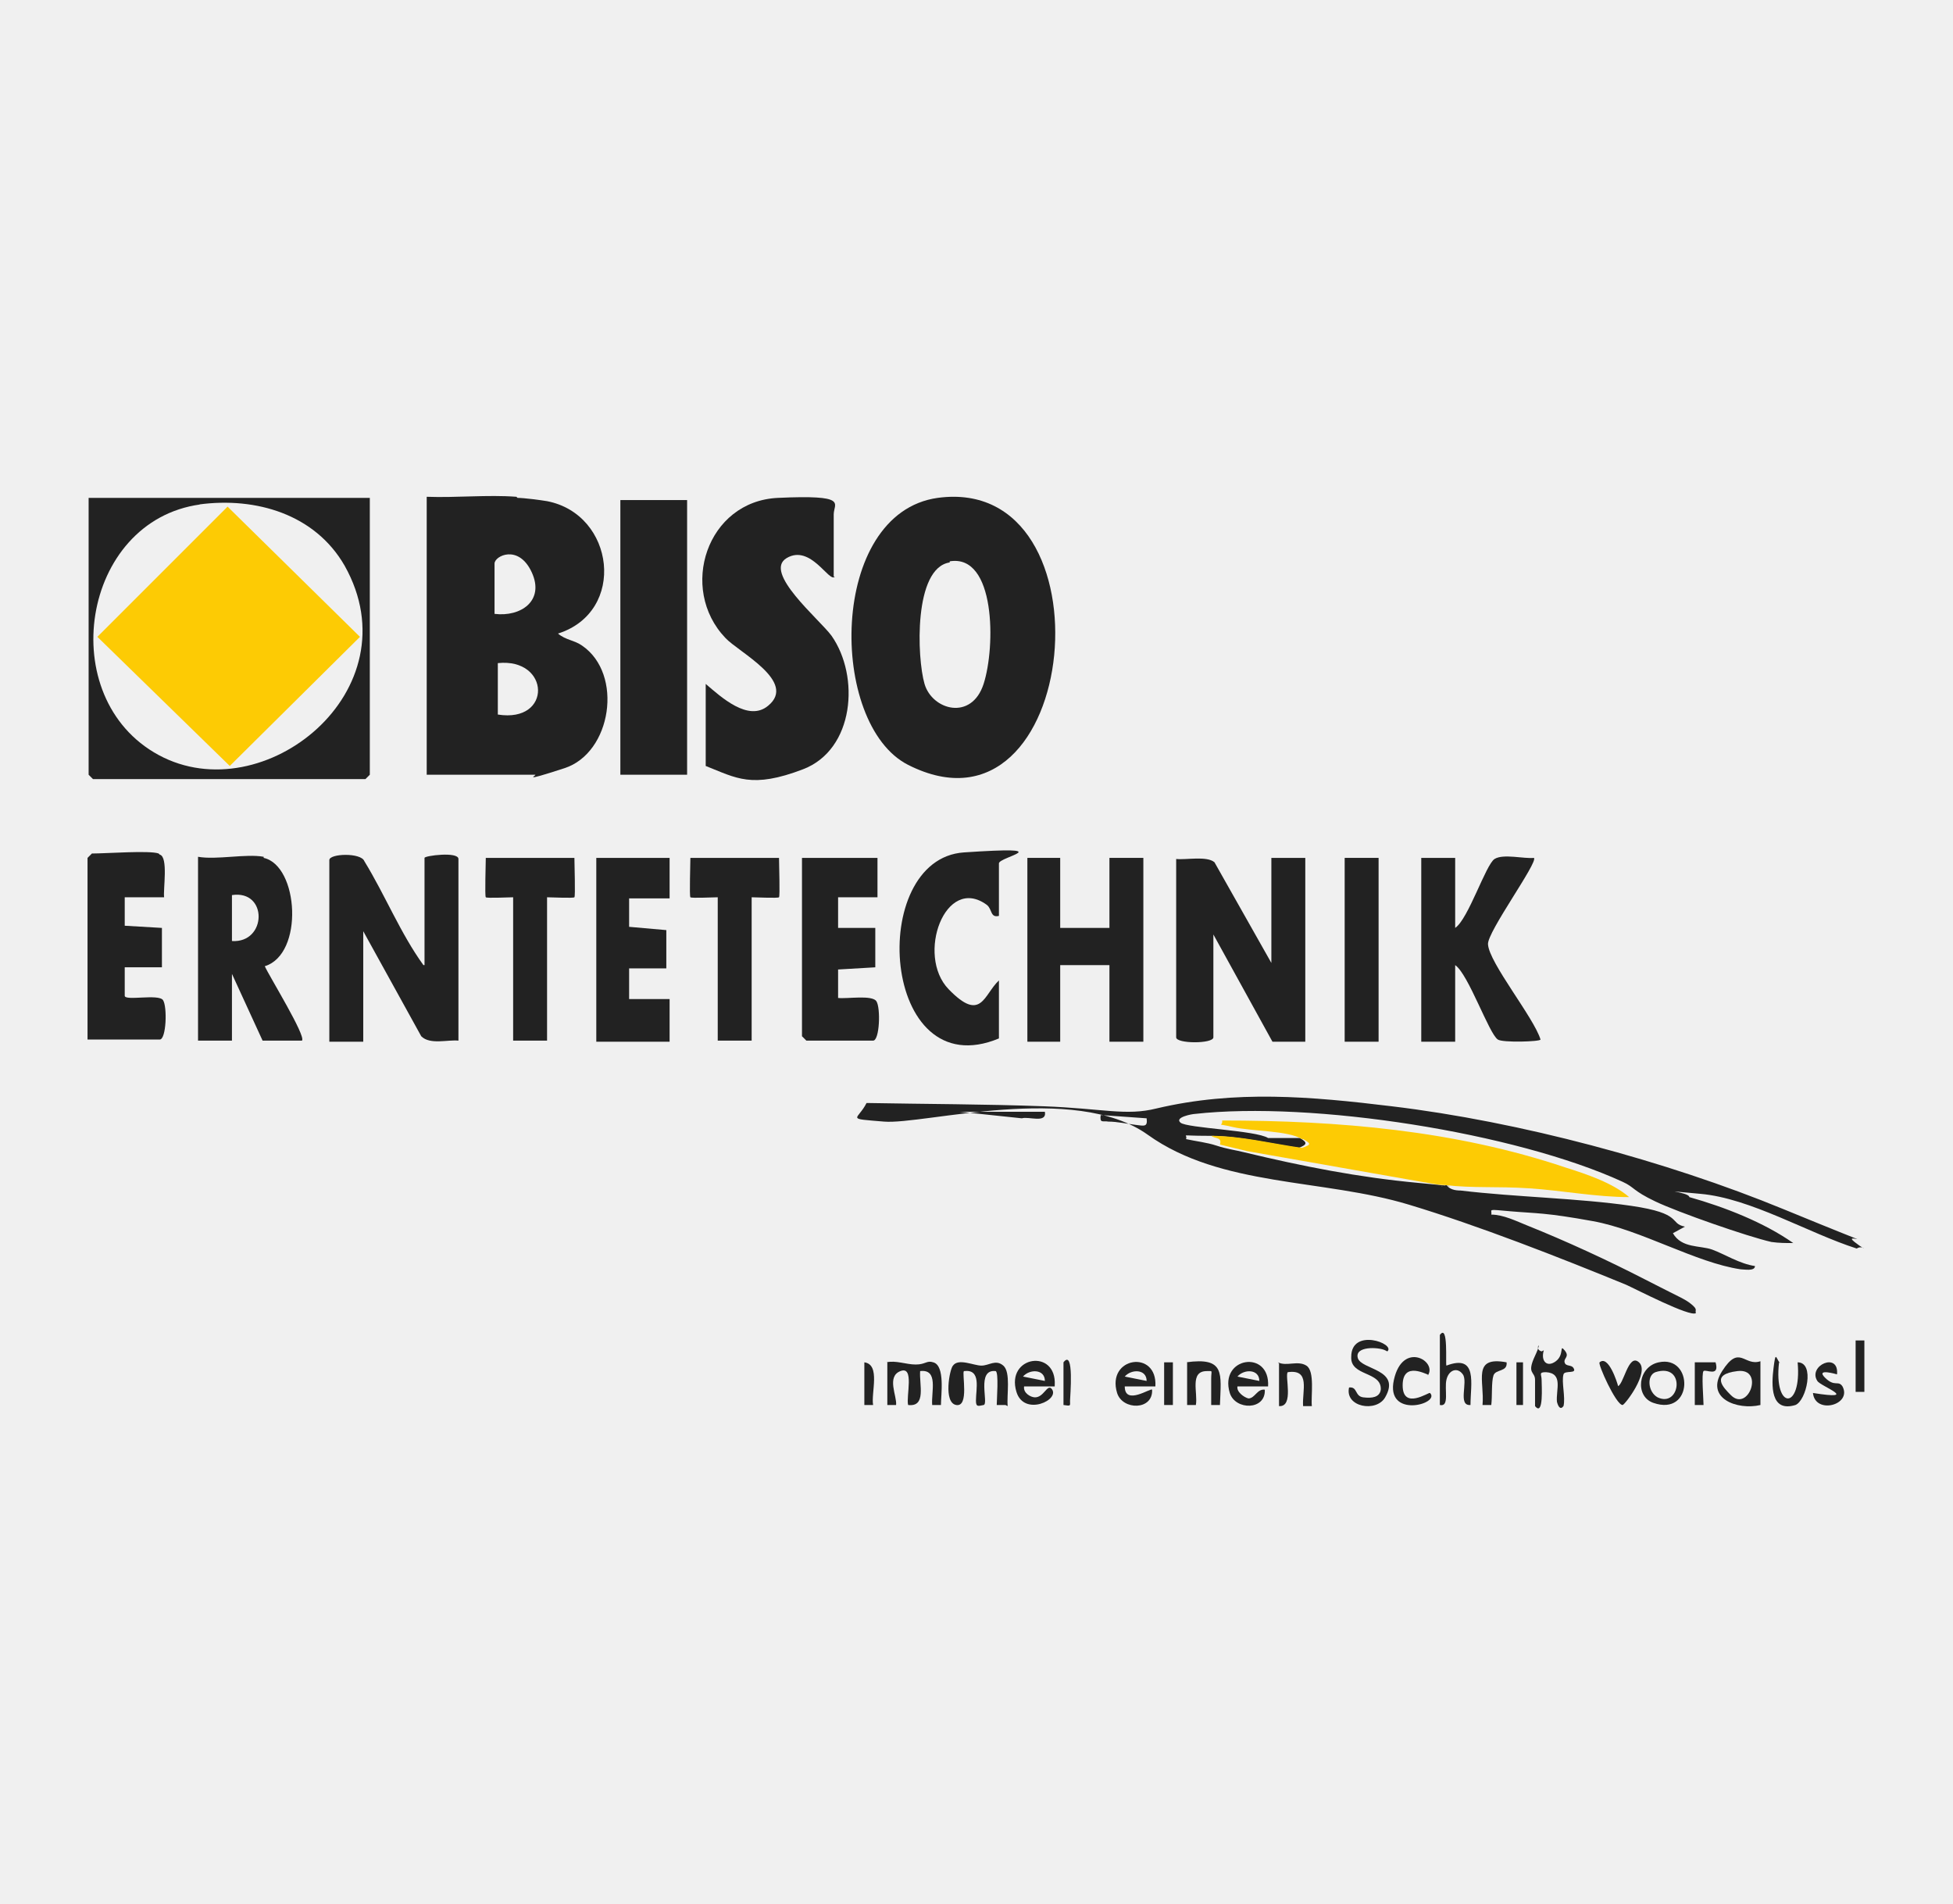
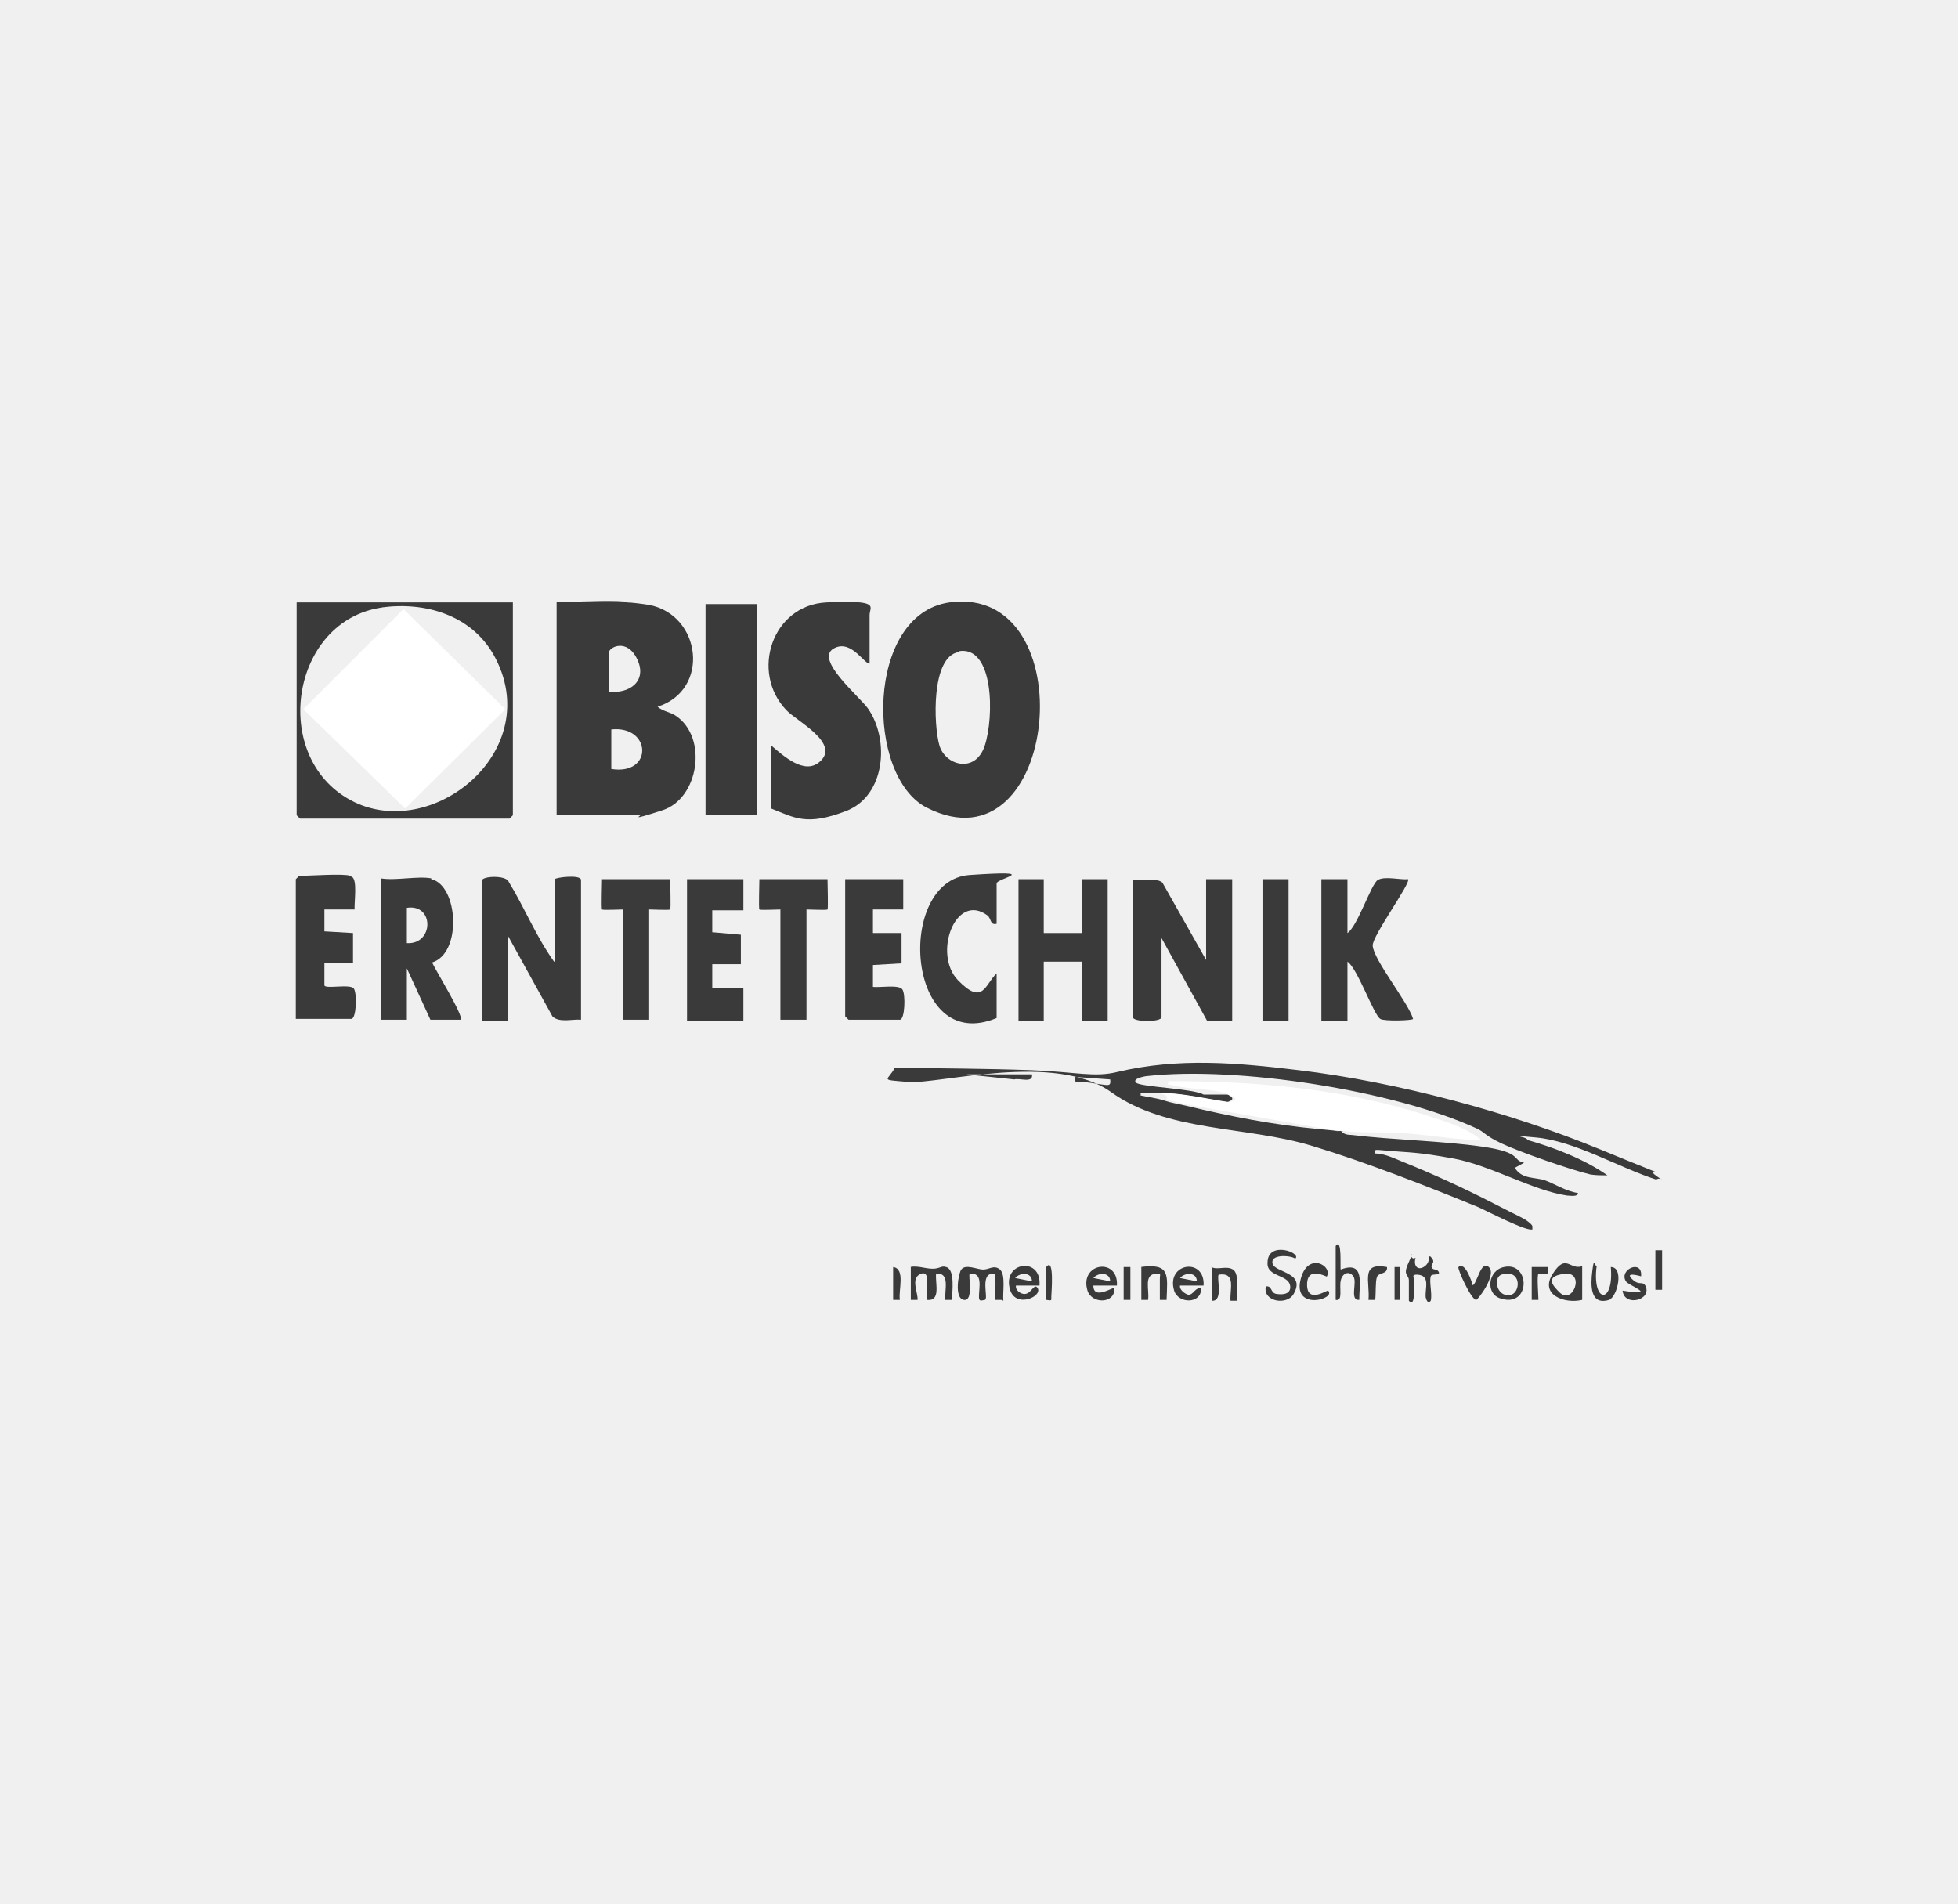
- <svg xmlns="http://www.w3.org/2000/svg" id="Layer_1" version="1.1" viewBox="0 0 178.5 174">
+ <svg xmlns="http://www.w3.org/2000/svg" id="Layer_1" version="1.1" viewBox="-27.16 -26.1 232.73 226.23">
  <defs>
    <style>
      .st0 {
-         fill: #fdcb04;
+         fill: #fff;
      }

      .st1 {
-         fill: #222;
+         fill: #3a3a3a;
      }
    </style>
  </defs>
  <path class="st1" d="M47.3,45.5c.6,0,2.1.2,2.7.3,6.2,1.2,7.3,10.1,1,12.1.7.6,1.5.6,2.2,1.1,3.8,2.6,2.7,9.8-1.6,11.2s-2.4.6-2.7.6h-9.9v-25.4c2.7.1,5.6-.2,8.2,0ZM45.2,56.1c2.4.3,4.6-1.2,3.4-3.8s-3.4-1.5-3.4-.8v4.6ZM45.5,65.3c5,.8,4.8-5.2,0-4.7v4.7Z" />
  <path class="st1" d="M85.7,45.5c16.2-2.2,13.1,32.4-2.7,24.4-7.3-3.7-7.3-23,2.7-24.4ZM86.8,51.4c-3.3.5-3,8.7-2.3,11.1s4.3,3.4,5.4,0,1.1-11.9-3.1-11.2Z" />
  <path class="st1" d="M132.2,108.3c.3.4.8.5,1.3.5,5,.6,10.8.7,15.6,1.4s3.4,1.6,4.9,1.9l-1.1.6c.8,1.4,2.5,1.1,3.6,1.5s2.5,1.3,3.9,1.5c0,.5-1,.3-1.3.3-4.1-.6-9.1-3.6-13.5-4.4s-5.2-.7-7.5-.9-1.7-.2-1.8.3c1.1,0,2.3.6,3.3,1,3.5,1.4,7.4,3.2,10.7,4.9s3.7,1.8,4.3,2.3.3.5.4.8c-.5.4-5.5-2.2-6.4-2.6-6.1-2.5-13.5-5.4-19.8-7.3-7.9-2.4-17.2-1.6-23.9-6.4s-20.5-.9-24.1-1.2-2.4-.1-1.6-1.7c5.4.1,10.8.1,16.2.3s7.5.9,10.3.2c7.2-1.7,14.1-1.1,21.5-.2,11.7,1.4,25.1,5,35.8,9.4s5.1,1.9,6.5,3,.8.2.2.6c-4.4-1.4-9.7-4.6-14.3-5s-1-.2-1,.3c3.2.9,6.8,2.3,9.5,4.2-.7,0-1.3,0-2-.1-2.2-.5-8.5-2.7-10.6-3.7s-1.9-1.3-3-1.8c-9.8-4.5-28.4-7.4-39.1-6.2-.2,0-1.9.3-1.3.8s6.9.7,8,1.4h2.9c.7.4.7.6-.1.9-2.7-.4-5.5-1.1-8.3-1.1s-1.8-.2-2,.3c.9.2,1.9.3,2.8.6s1.7.4,2.5.6c5.4,1.3,10.5,2.3,15.9,2.8s1.5.2,2.2.3ZM95.5,101.6h-7.8l5.7.6c.6-.2,2.3.5,2.1-.6ZM104.8,102.2l-4.2-.3c-.1.8.2.5.7.6.8,0,1.7.2,2.5.3s1.1.2,1-.6Z" />
  <path class="st1" d="M76.3,52.7c-.5.6-2.2-3-4.4-1.7s3,5.6,4.1,7.1c2.6,3.7,2.1,10.4-2.6,12.2s-6.1.8-8.9-.3v-7.5c1.4,1.2,3.9,3.5,5.7,2,2.7-2.2-2.7-4.9-3.9-6.2-4.3-4.5-1.7-12.5,4.8-12.8s5.1.5,5.1,1.5v5.7Z" />
  <path class="st1" d="M33.8,45.5v25.3s-.4.4-.4.4H8.5s-.4-.4-.4-.4v-25.3h25.7ZM18.3,46.1c-10.9,1.5-13.4,17.7-3.8,22.9s23.4-5.9,17-17.3c-2.7-4.7-8.1-6.3-13.3-5.6Z" />
  <rect class="st1" x="56.7" y="45.7" width="6.1" height="25.1" />
  <path class="st1" d="M116.2,87.9v-9.5h3.1v16.8h-3s-5.4-9.8-5.4-9.8v9.4c0,.6-3.4.6-3.4,0v-16.3c.9.1,2.8-.3,3.5.3l5.2,9.2Z" />
  <path class="st1" d="M38.8,88.2v-9.8c0-.2,3.1-.6,3.1.1v16.6c-1-.1-2.6.4-3.4-.4l-5.3-9.6v10.1h-3.1v-16.6c0-.6,2.9-.7,3.2.1,1.9,3.1,3.3,6.6,5.4,9.5Z" />
  <polygon class="st1" points="96.9 78.4 96.9 84.8 101.4 84.8 101.4 78.4 104.5 78.4 104.5 95.2 101.4 95.2 101.4 88.2 96.9 88.2 96.9 95.2 93.9 95.2 93.9 78.4 96.9 78.4" />
  <path class="st1" d="M24.1,78.4c3.2.7,3.7,8.8.1,9.9.4.9,3.8,6.4,3.4,6.8h-3.6s-2.8-6.1-2.8-6.1v6.1h-3.1v-16.8c1.7.3,4.4-.3,6,0ZM21.2,81.8v4.2c3.2.2,3.3-4.7,0-4.2Z" />
  <path class="st1" d="M133,78.4v6.4c1.2-.8,2.8-5.8,3.6-6.3s2.7,0,3.6-.1c.4.4-4.3,6.8-4.2,7.9.1,1.7,4.2,6.7,4.8,8.7,0,.2-3.5.3-3.9,0-.8-.5-2.7-6-3.9-6.8v7h-3.1v-16.8h3.1Z" />
  <path class="st0" d="M119,104.1c-1.3-.8-4.6-.7-6.3-1.1s-.9,0-1-.6c10.6,0,21.3.9,31.4,4.3,1.9.6,4.3,1.4,5.8,2.7-3,0-6.1-.6-9.1-.8s-5.2,0-7.7-.3c-.7,0-1.5-.2-2.2-.3l-15.9-2.8c-.8-.2-1.7-.4-2.5-.6.2-.7-.4-.5-.8-.8,2.7,0,5.5.7,8.3,1.1.9-.3.8-.4.1-.8Z" />
  <path class="st1" d="M14.6,78.1c.8.2.3,3.2.4,3.9h-3.6s0,2.6,0,2.6l3.4.2v3.6h-3.4s0,2.6,0,2.6c0,.5,3.1-.2,3.5.4s.3,3.6-.3,3.6h-6.6v-16.6s.4-.4.4-.4c1.3,0,5.3-.3,6.1,0Z" />
  <path class="st1" d="M80.2,78.4v3.6s-3.6,0-3.6,0v2.8s3.4,0,3.4,0v3.6l-3.4.2v2.6c.8.1,3.1-.3,3.5.3s.3,3.6-.3,3.6h-6.1s-.4-.4-.4-.4v-16.3h7Z" />
  <path class="st1" d="M91.3,83.7c-.8.2-.6-.6-1.1-1-3.8-2.8-6.5,4.6-3.5,7.7s3.2.5,4.6-.8v5.3c-10.8,4.5-12.1-16.4-3.2-17s3.2.4,3.2,1v4.9Z" />
  <polygon class="st1" points="61.2 78.4 61.2 82.1 57.5 82.1 57.5 84.7 60.9 85 60.9 88.5 57.5 88.5 57.5 91.3 61.2 91.3 61.2 95.2 54.5 95.2 54.5 78.4 61.2 78.4" />
  <path class="st1" d="M52.5,78.4c0,.6.1,3.5,0,3.6s-2.1,0-2.5,0v13.1h-3.1v-13.1c-.4,0-2.4.1-2.5,0s0-3.1,0-3.6h8.1Z" />
  <path class="st1" d="M71.2,78.4c0,.6.1,3.5,0,3.6s-2.1,0-2.5,0v13.1h-3.1v-13.1c-.4,0-2.4.1-2.5,0s0-3.1,0-3.6h8.1Z" />
  <rect class="st1" x="122.9" y="78.4" width="3.1" height="16.8" />
  <path class="st1" d="M81,124.5c.9-.2,1.8.2,2.7.2s1-.4,1.6-.2c1.1.3.7,3,.7,3.9h-.8c-.1-1.2.6-3.3-1.1-3.1-.1,1.2.6,3.3-1.1,3.1-.2-.8.6-3.6-.7-3.1s-.3,2.3-.4,3.1h-.8v-3.9Z" />
  <path class="st1" d="M91.9,128.4h-.8c0-.5.2-3-.1-3.1-1.8-.2-.6,3-1.1,3.1s-.7.2-.7-.4c0-1.1.5-2.9-1.1-2.7-.2.2.5,3.3-.7,3.1s-.6-3.3-.3-3.6c.5-.7,1.9,0,2.6,0s1.3-.6,2,0,.3,2.7.4,3.7Z" />
  <path class="st1" d="M126.6,123.4c-.6-.3-2.8-.4-2.5.7s4,1,2.5,3.6c-.8,1.4-3.7.9-3.3-.9.8-.1.5.8,1.3.9s1.5,0,1.6-.7c.1-1.7-2.8-1.2-2.7-3,0-2.7,4.1-1.2,3.3-.5Z" />
  <path class="st1" d="M160.9,124.5v3.9c-2.1.5-5.1-.6-3.5-3.1s2-.4,3.5-.9ZM158.2,127.5c1.6,1.6,3.1-2.5.6-2.2s-1.3,1.5-.6,2.2Z" />
  <path class="st1" d="M105.6,126.7h-2.8c0,1.8,2.4.1,2.5.3.1,1.9-2.7,1.9-3.2.3-1-3.3,3.7-4,3.5-.6ZM104.8,126.2c0-1.1-1.4-1.1-2-.4l2,.4Z" />
  <path class="st1" d="M115.9,126.7h-2.8c-.1.5.6,1,1,1.1.6,0,.8-.9,1.5-.8.1,1.9-2.7,1.9-3.2.3-1-3.3,3.7-4,3.5-.6ZM115.1,126.2c0-1.1-1.4-1.1-2-.4l2,.4Z" />
  <path class="st1" d="M96.4,126.7h-2.8c-.1.6.6,1,1,1,.8,0,1.1-1.2,1.5-.8.9,1-2.5,2.6-3.2.3-1-3.3,3.7-4,3.5-.6ZM95.5,126.2c0-1.1-1.4-1.1-2-.4l2,.4Z" />
  <path class="st1" d="M141.1,123.4c-.3,1,.3,1.6,1.1,1s.3-1.6.8-1-.1.7,0,1.1.6.2.8.5c.4.6-.8.2-.9.6-.2.7.2,2.1,0,2.9-.3.4-.5,0-.6-.4-.1-1.1.6-2.6-1-2.7-.7,0-.4.2-.4.7s.2,3.4-.6,2.4c0-.8,0-1.6,0-2.4s-.8-.5,0-2.2-.2-.6.6-.4Z" />
  <path class="st1" d="M108.4,124.5c3.6-.5,3.2,1,3.1,3.9h-.8c0-.8,0-1.6,0-2.4s.2-.7-.4-.7c-1.6,0-.8,2-1,3.1h-.8v-3.9Z" />
  <path class="st1" d="M151.6,124.5c3.2-.7,3.2,5-.5,3.7-1.7-.6-1.4-3.3.5-3.7ZM151.3,125.4c-.8.3-.7,1.8.2,2.3,2.1,1,2.6-3.2-.2-2.3Z" />
  <path class="st1" d="M116.8,124.5c.8.4,1.8-.2,2.6.3s.4,2.8.5,3.7h-.8c-.1-1.4.7-3.4-1.4-3.1-.3.3.6,3.2-.8,3.1v-3.9Z" />
  <path class="st1" d="M131.6,122c.8-1.1.5,2.7.6,2.8,2.9-1.1,2.2,1.7,2.2,3.6-1.2.1-.2-2.1-.7-2.8s-1.3-.4-1.5.5.3,2.5-.6,2.3v-6.4Z" />
  <path class="st1" d="M162.6,124.5c-.5,4.4,2.1,4.4,1.7,0,1.6,0,.8,3.5-.2,3.9-2.3.7-2.2-1.8-2-3.4s.2-.9.6-.4Z" />
  <path class="st1" d="M167.9,125.6c0,0-2-.6-1.1.3s1.2.2,1.6.8c.9,1.7-2.5,2.6-2.7.6,4.4.7.7-.6.4-1.1-.9-1.4,2-2.7,1.8-.6Z" />
  <path class="st1" d="M130.5,125.6c0,.1-2.3-1.3-2.3,1s2.4.6,2.5.7c1,1-4.1,2.4-3.3-1.2s4-1.7,3.1-.4Z" />
  <path class="st1" d="M147.8,126.7c.6,0,1-3.1,2-2.2s-1.3,3.9-1.5,3.9c-.6,0-2.3-3.8-2.1-3.9.8-.7,1.6,1.8,1.7,2.2Z" />
  <path class="st1" d="M137.7,124.5c.1.9-1,.6-1.2,1.2s-.1,1.9-.2,2.7h-.8c.2-2.2-1-4.5,2.2-3.9Z" />
  <path class="st1" d="M154.8,124.5h2c.4,1.4-.9.6-1.1.8s0,2.6,0,3.1h-.8v-3.9Z" />
  <rect class="st1" x="169.6" y="122.5" width=".8" height="4.7" />
  <rect class="st1" x="106.4" y="124.5" width=".8" height="3.9" />
  <path class="st1" d="M79,124.5c1.5.2.6,2.8.8,3.9h-.8v-3.9Z" />
  <path class="st1" d="M97.2,124.5c1-1.3.6,3.2.6,3.5,0,.5.1.5-.6.4v-3.9Z" />
  <rect class="st1" x="138.6" y="124.5" width=".6" height="3.9" />
  <polygon class="st0" points="20.8 46.3 32.9 58.2 21 70 8.9 58.2 20.8 46.3" />
</svg>
